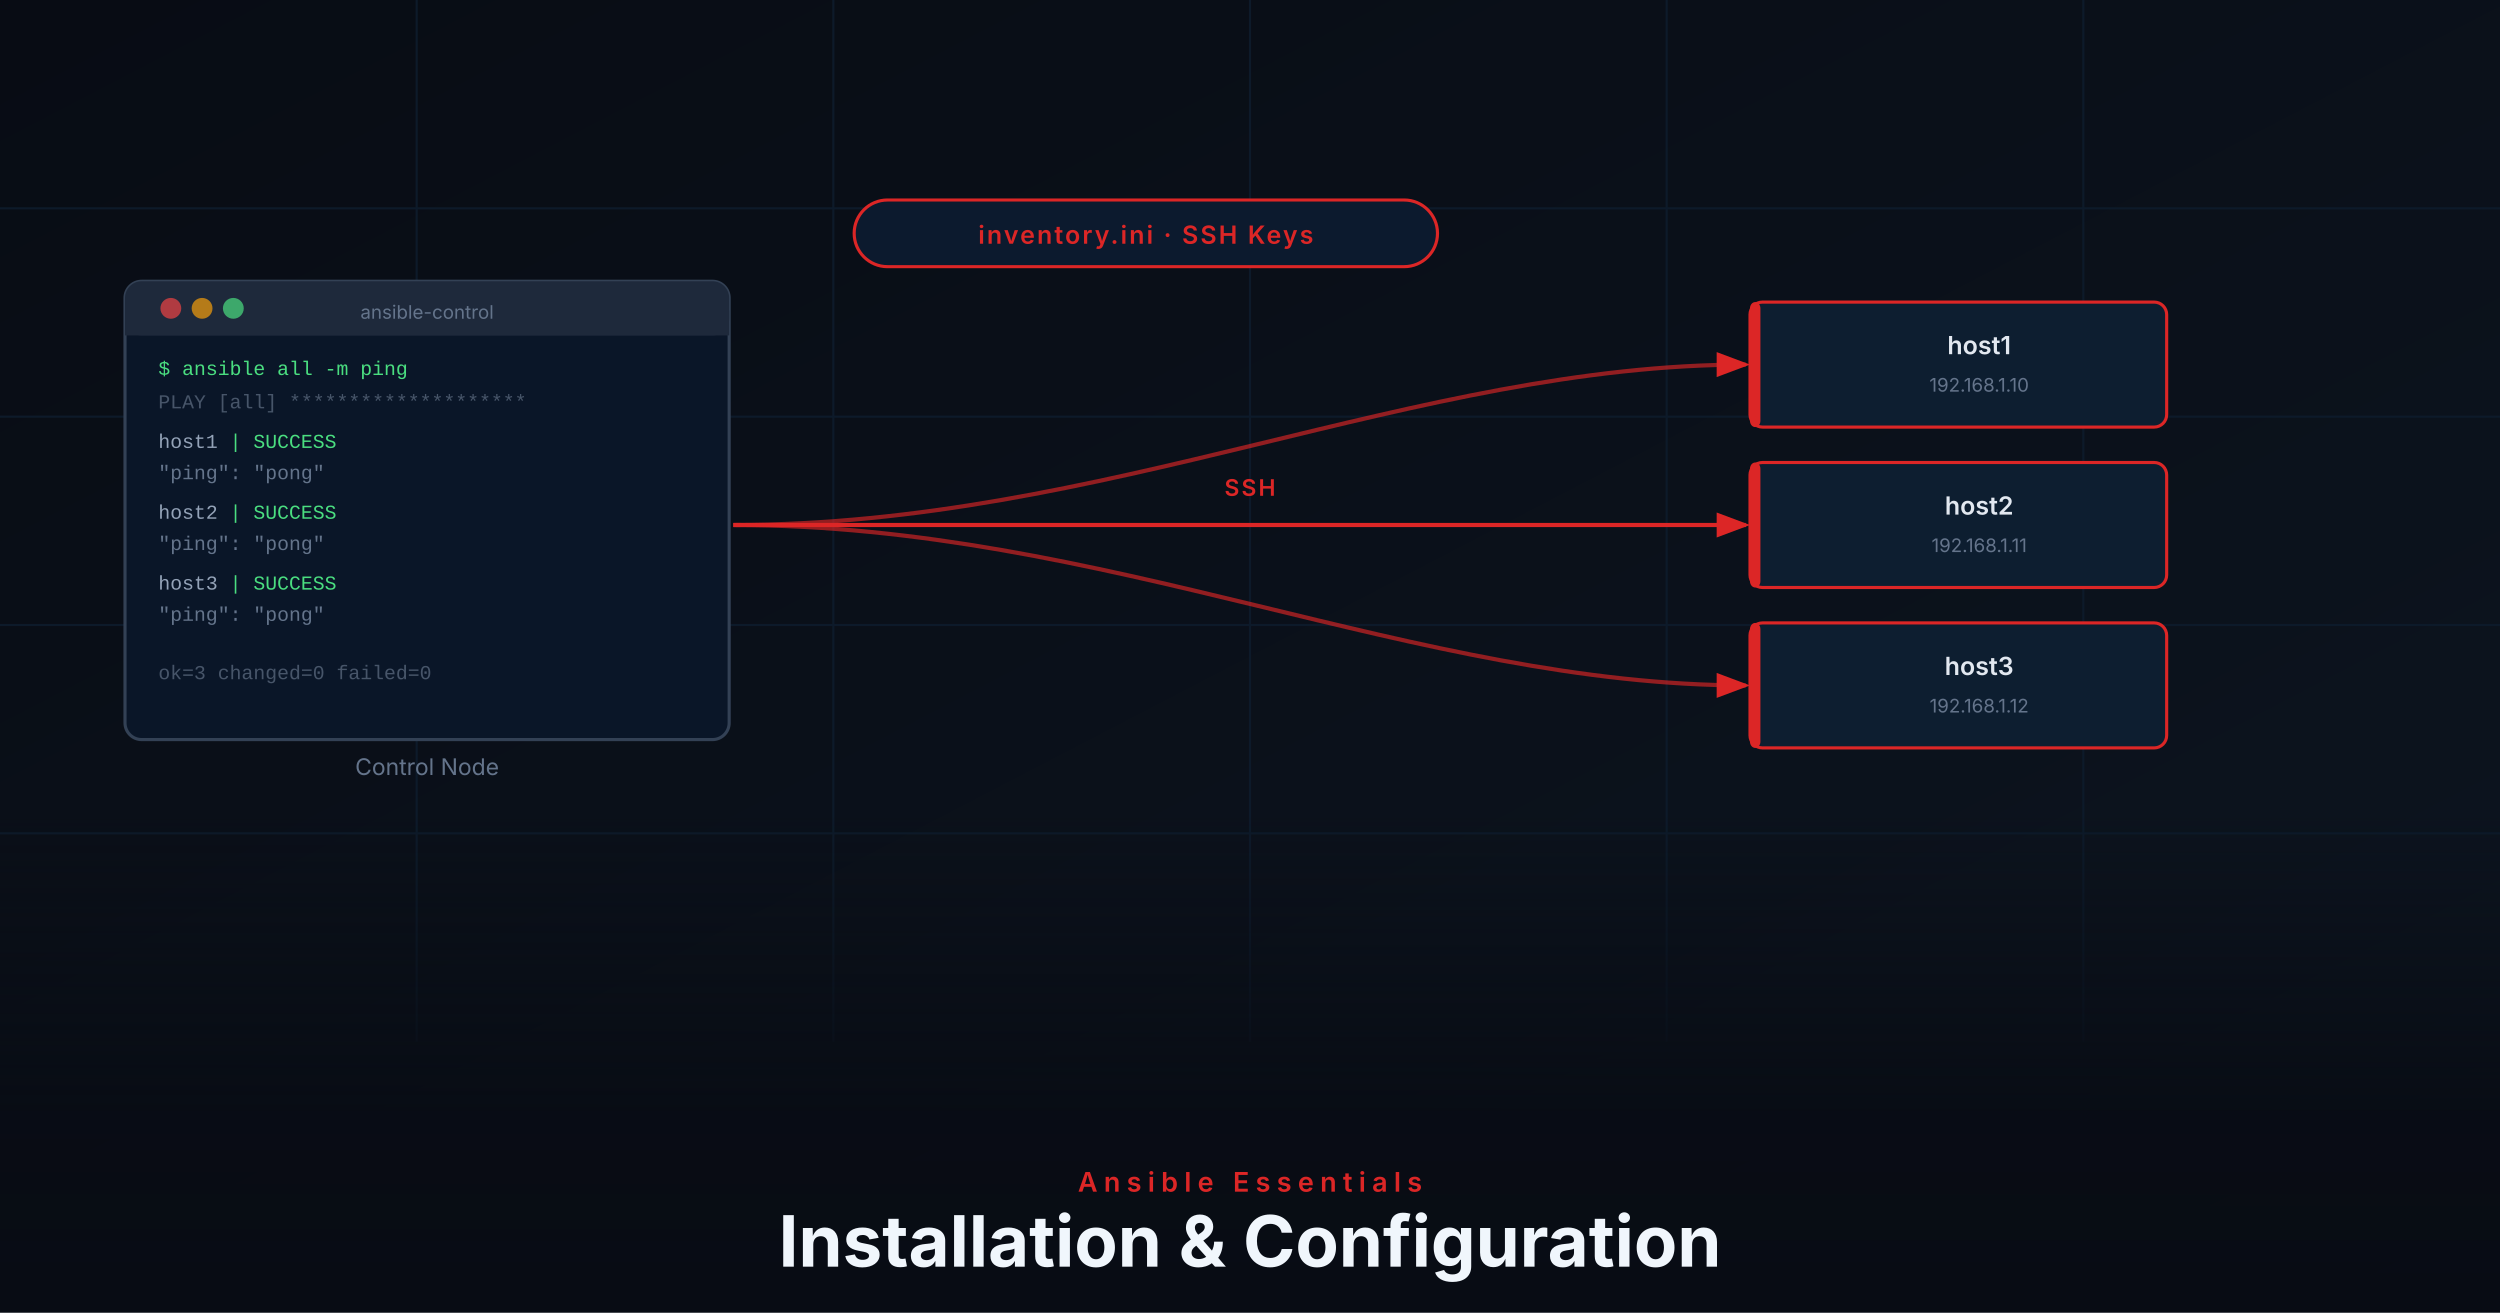
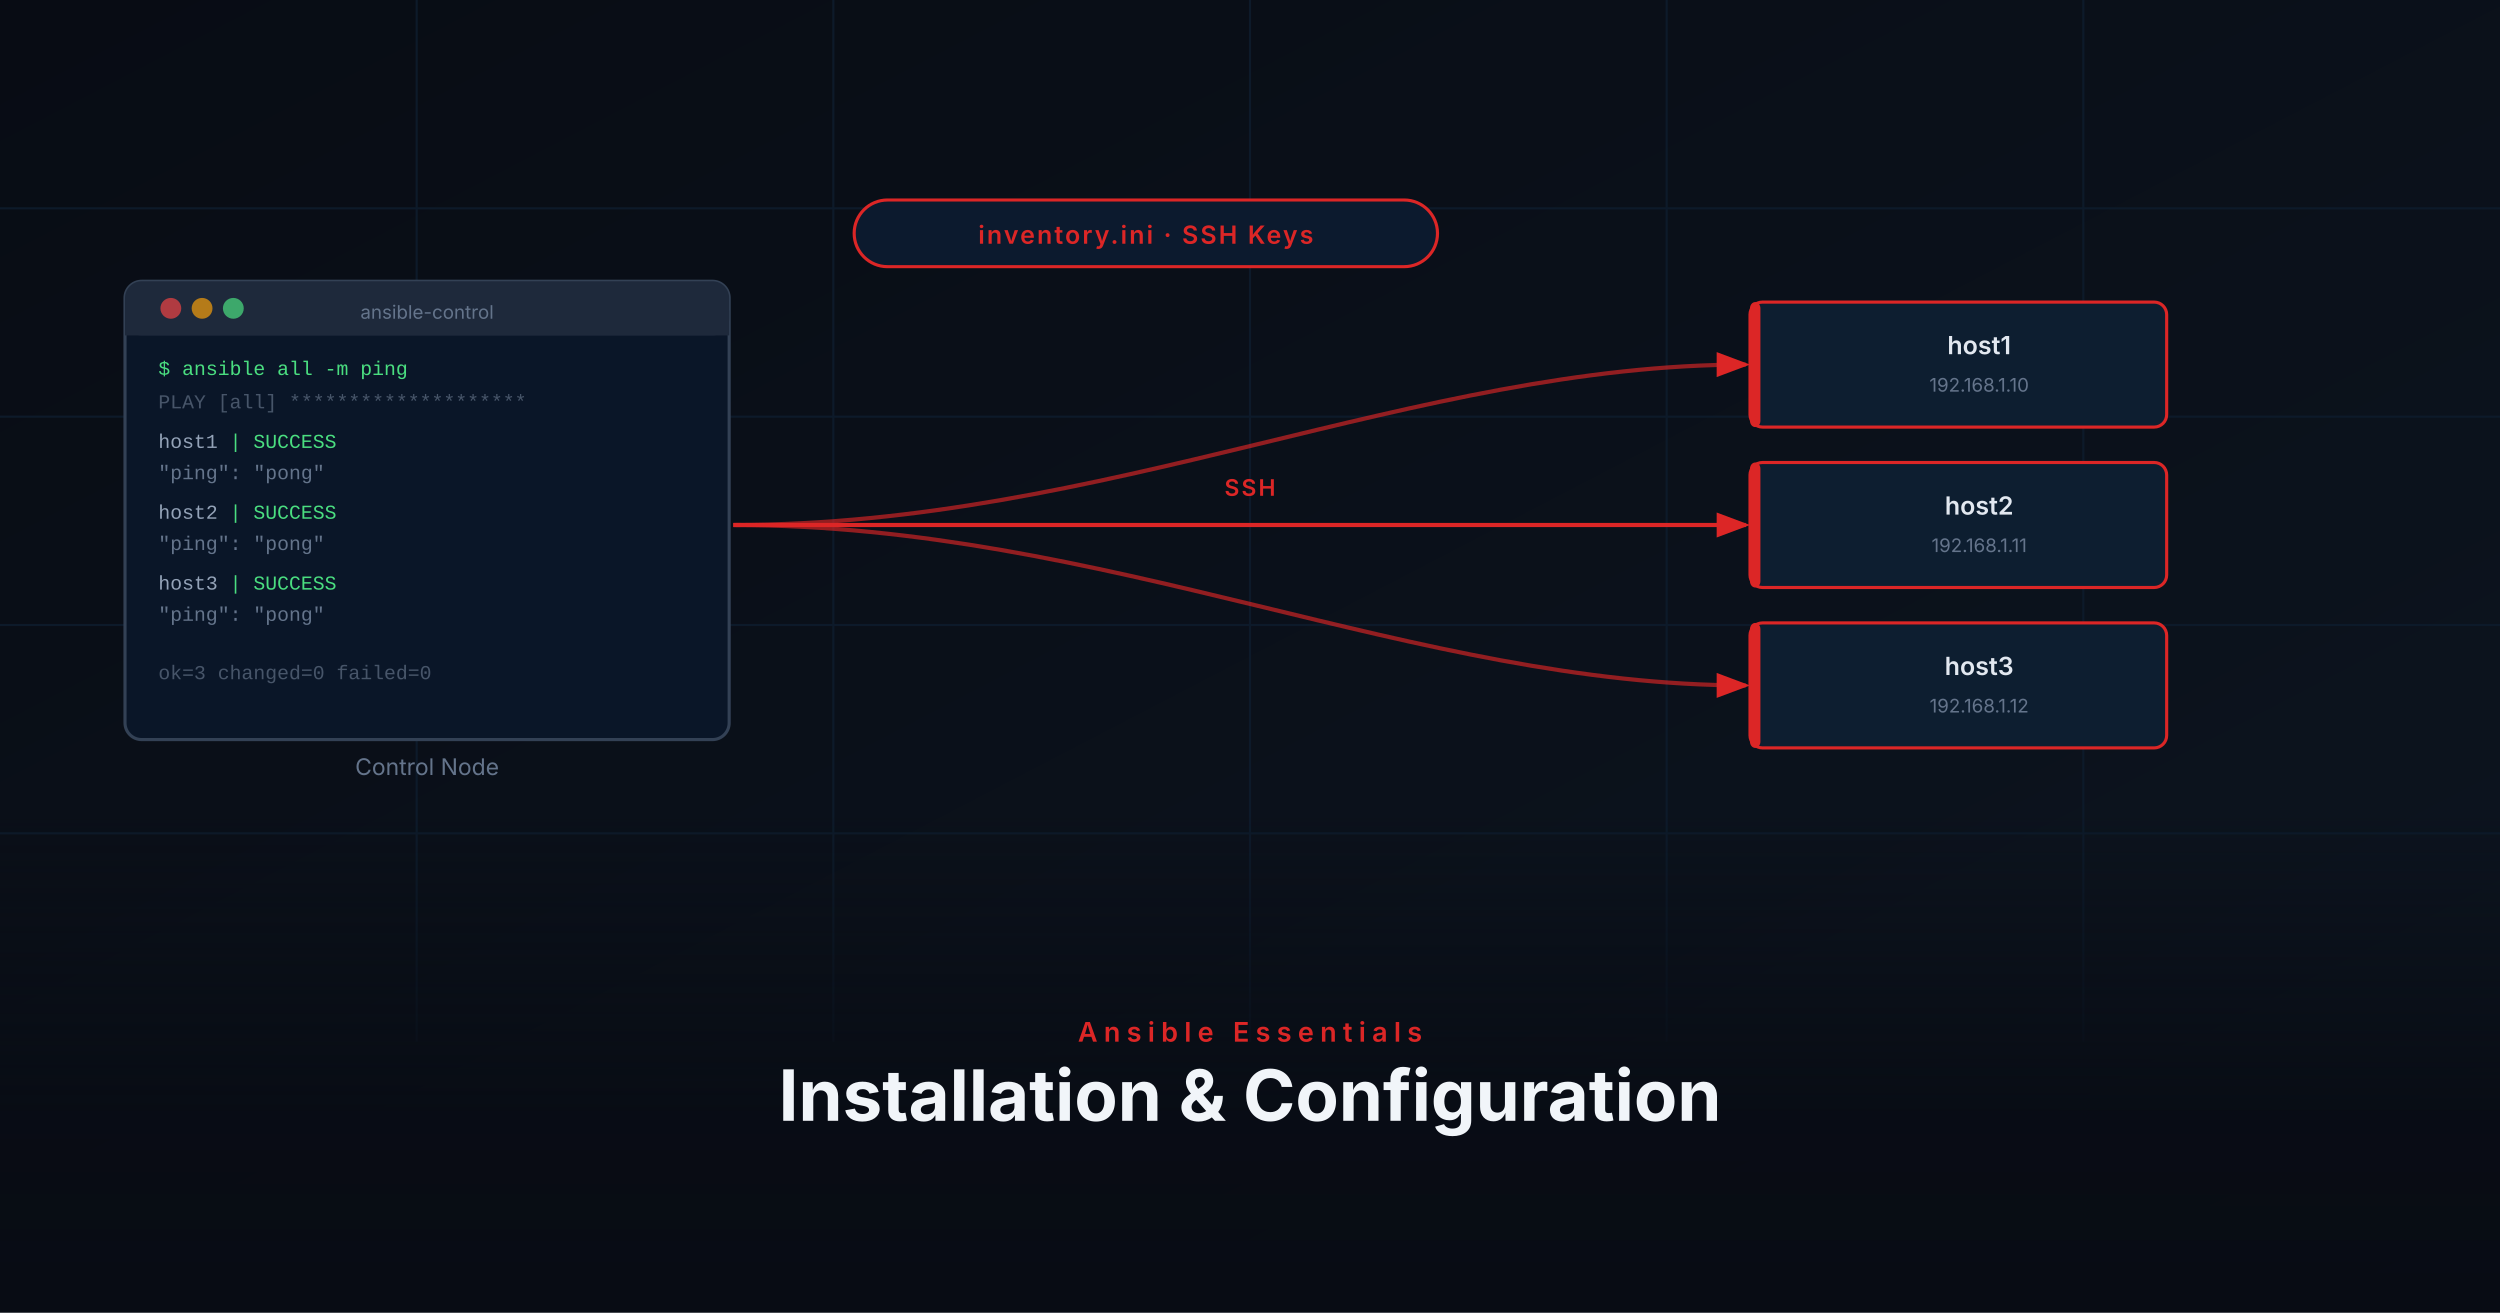
<svg xmlns="http://www.w3.org/2000/svg" viewBox="0 0 1200 630" width="1200" height="630" font-family="system-ui,-apple-system,BlinkMacSystemFont,'Segoe UI',sans-serif">
  <defs>
    <linearGradient id="bg" x1="0" y1="0" x2="1" y2="1">
      <stop offset="0%" stop-color="#080c14" />
      <stop offset="100%" stop-color="#0d1520" />
    </linearGradient>
    <linearGradient id="textbg" x1="0" y1="0" x2="0" y2="1">
      <stop offset="0%" stop-color="#080c14" stop-opacity="0" />
      <stop offset="60%" stop-color="#080c14" stop-opacity="0.93" />
      <stop offset="100%" stop-color="#080c14" stop-opacity="1" />
    </linearGradient>
    <marker id="arr" markerWidth="8" markerHeight="6" refX="7" refY="3" orient="auto">
      <polygon points="0,0 8,3 0,6" fill="#dc2626" />
    </marker>
  </defs>
  <rect width="1200" height="630" fill="url(#bg)" />
  <g stroke="#0d1a2a" stroke-width="1">
    <line x1="0" y1="100" x2="1200" y2="100" />
    <line x1="0" y1="200" x2="1200" y2="200" />
    <line x1="0" y1="300" x2="1200" y2="300" />
    <line x1="0" y1="400" x2="1200" y2="400" />
    <line x1="200" y1="0" x2="200" y2="500" />
    <line x1="400" y1="0" x2="400" y2="500" />
    <line x1="600" y1="0" x2="600" y2="500" />
    <line x1="800" y1="0" x2="800" y2="500" />
    <line x1="1000" y1="0" x2="1000" y2="500" />
  </g>
  <rect x="60" y="135" width="290" height="220" fill="#0a1628" stroke="#334155" stroke-width="1.5" rx="8" />
  <rect x="60" y="135" width="290" height="26" fill="#1e293b" rx="8" />
  <rect x="60" y="149" width="290" height="12" fill="#1e293b" />
  <circle cx="82" cy="148" r="5" fill="#ef4444" fill-opacity="0.7" />
  <circle cx="97" cy="148" r="5" fill="#f59e0b" fill-opacity="0.7" />
  <circle cx="112" cy="148" r="5" fill="#4ade80" fill-opacity="0.7" />
  <text x="205" y="153" text-anchor="middle" font-size="9" fill="#64748b">ansible-control</text>
  <g font-family="'Courier New',monospace" font-size="9.5">
    <text x="76" y="180" fill="#4ade80">$ ansible all -m ping</text>
    <text x="76" y="196" fill="#475569">PLAY [all] ********************</text>
    <text x="76" y="215" fill="#94a3b8">host1 <tspan fill="#4ade80">| SUCCESS</tspan>
    </text>
    <text x="76" y="230" fill="#64748b">  "ping": "pong"</text>
    <text x="76" y="249" fill="#94a3b8">host2 <tspan fill="#4ade80">| SUCCESS</tspan>
    </text>
    <text x="76" y="264" fill="#64748b">  "ping": "pong"</text>
    <text x="76" y="283" fill="#94a3b8">host3 <tspan fill="#4ade80">| SUCCESS</tspan>
    </text>
    <text x="76" y="298" fill="#64748b">  "ping": "pong"</text>
    <text x="76" y="326" fill="#475569">ok=3  changed=0  failed=0</text>
  </g>
  <text x="205" y="372" text-anchor="middle" font-size="11" fill="#64748b">Control Node</text>
  <path d="M 352,252 C 530,252 680,175 838,175" fill="none" stroke="#dc2626" stroke-width="2" stroke-opacity="0.65" marker-end="url(#arr)" />
  <path d="M 352,252 L 838,252" fill="none" stroke="#dc2626" stroke-width="2" marker-end="url(#arr)" />
  <path d="M 352,252 C 530,252 680,329 838,329" fill="none" stroke="#dc2626" stroke-width="2" stroke-opacity="0.65" marker-end="url(#arr)" />
  <text x="600" y="238" text-anchor="middle" font-size="11" fill="#dc2626" font-weight="600" letter-spacing="1">SSH</text>
  <rect x="840" y="145" width="200" height="60" fill="#0d1e30" stroke="#dc2626" stroke-width="1.5" rx="6" />
  <rect x="840" y="145" width="5" height="60" fill="#dc2626" rx="3" />
  <text x="950" y="170" text-anchor="middle" font-size="12" font-weight="600" fill="#e2e8f0">host1</text>
  <text x="950" y="188" text-anchor="middle" font-size="9" fill="#64748b">192.168.1.10</text>
  <rect x="840" y="222" width="200" height="60" fill="#0d1e30" stroke="#dc2626" stroke-width="1.5" rx="6" />
  <rect x="840" y="222" width="5" height="60" fill="#dc2626" rx="3" />
  <text x="950" y="247" text-anchor="middle" font-size="12" font-weight="600" fill="#e2e8f0">host2</text>
  <text x="950" y="265" text-anchor="middle" font-size="9" fill="#64748b">192.168.1.11</text>
  <rect x="840" y="299" width="200" height="60" fill="#0d1e30" stroke="#dc2626" stroke-width="1.5" rx="6" />
  <rect x="840" y="299" width="5" height="60" fill="#dc2626" rx="3" />
  <text x="950" y="324" text-anchor="middle" font-size="12" font-weight="600" fill="#e2e8f0">host3</text>
  <text x="950" y="342" text-anchor="middle" font-size="9" fill="#64748b">192.168.1.12</text>
  <rect x="410" y="96" width="280" height="32" fill="#0c1a2e" stroke="#dc2626" stroke-width="1.5" rx="16" />
  <text x="550" y="117" text-anchor="middle" font-size="12" fill="#dc2626" font-weight="600" letter-spacing="1">inventory.ini · SSH Keys</text>
  <rect x="0" y="390" width="1200" height="240" fill="url(#textbg)" />
-   <text x="600" y="572" text-anchor="middle" font-size="13" fill="#dc2626" letter-spacing="3" font-weight="600">Ansible Essentials</text>
-   <text x="600" y="608" text-anchor="middle" font-size="34" font-weight="700" fill="#f0f6fc">Installation &amp; Configuration</text>
+   <text x="600" y="500" text-anchor="middle" font-size="13" fill="#dc2626" letter-spacing="3" font-weight="600">Ansible Essentials</text>
+   <text x="600" y="538" text-anchor="middle" font-size="34" font-weight="700" fill="#f1f5f9">Installation &amp; Configuration</text>
</svg>
